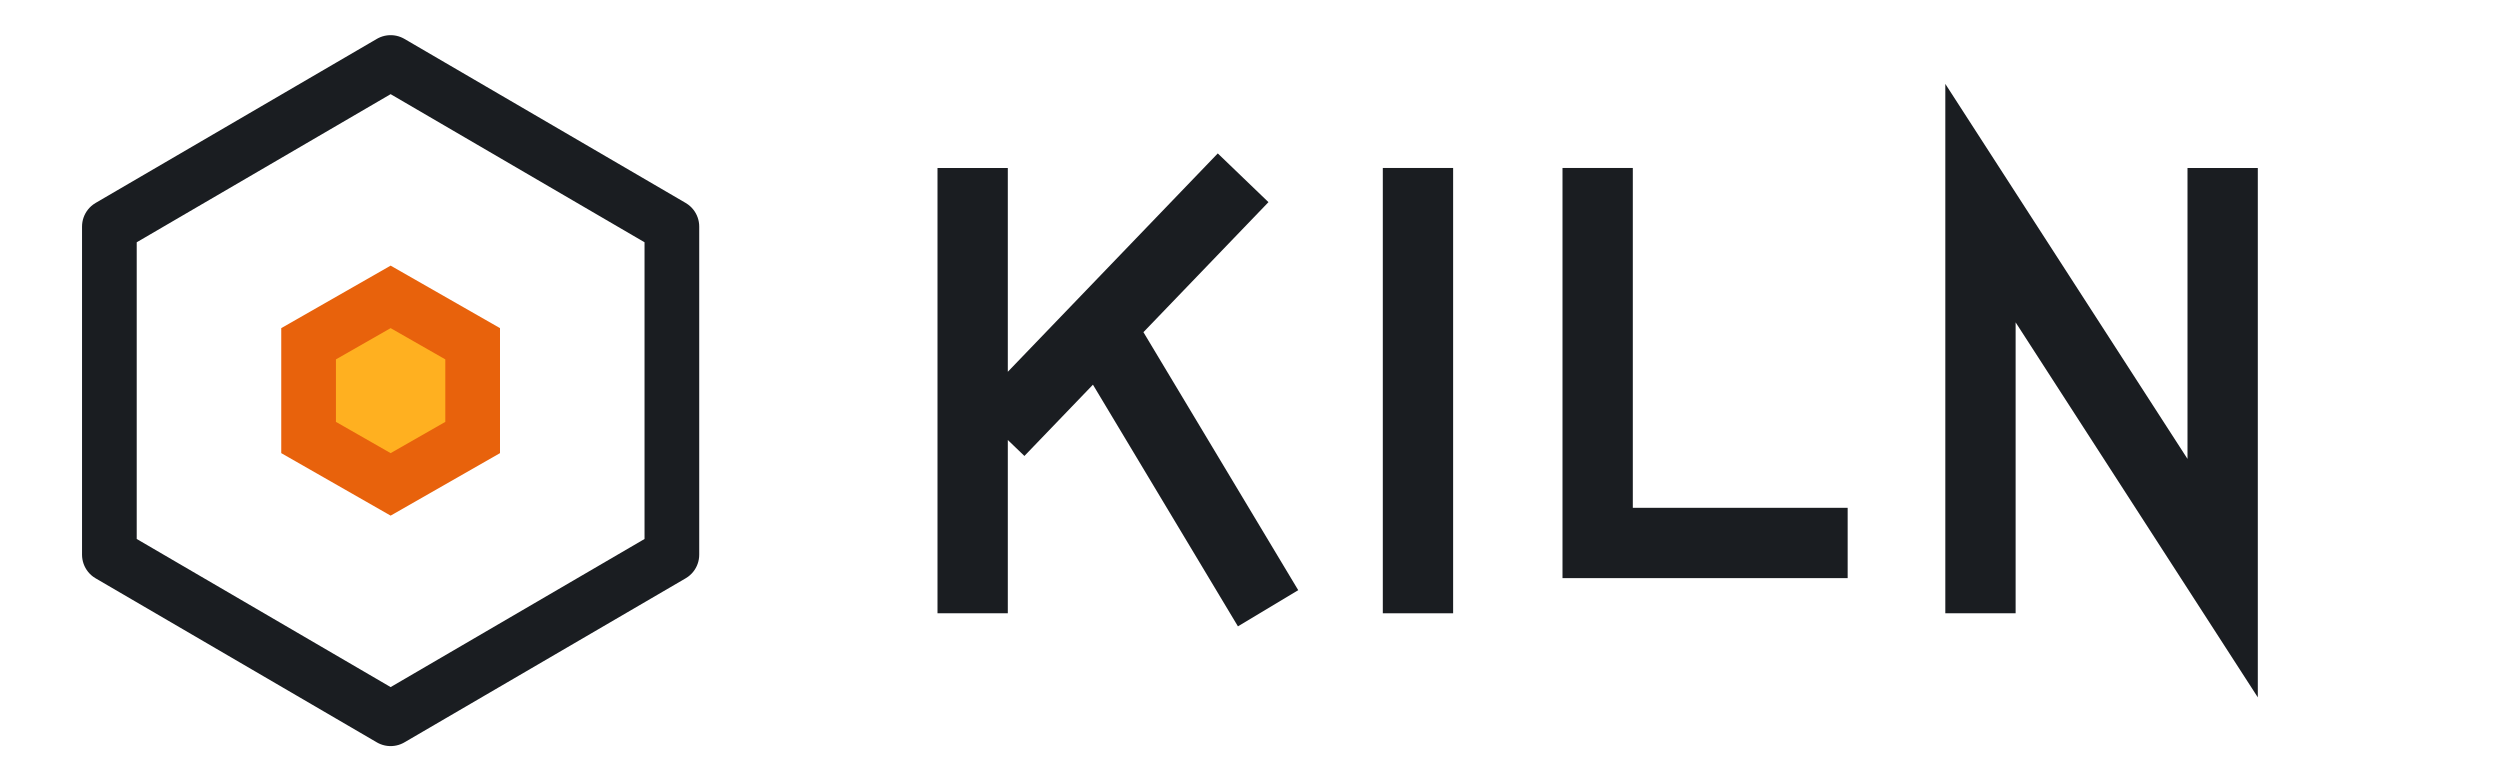
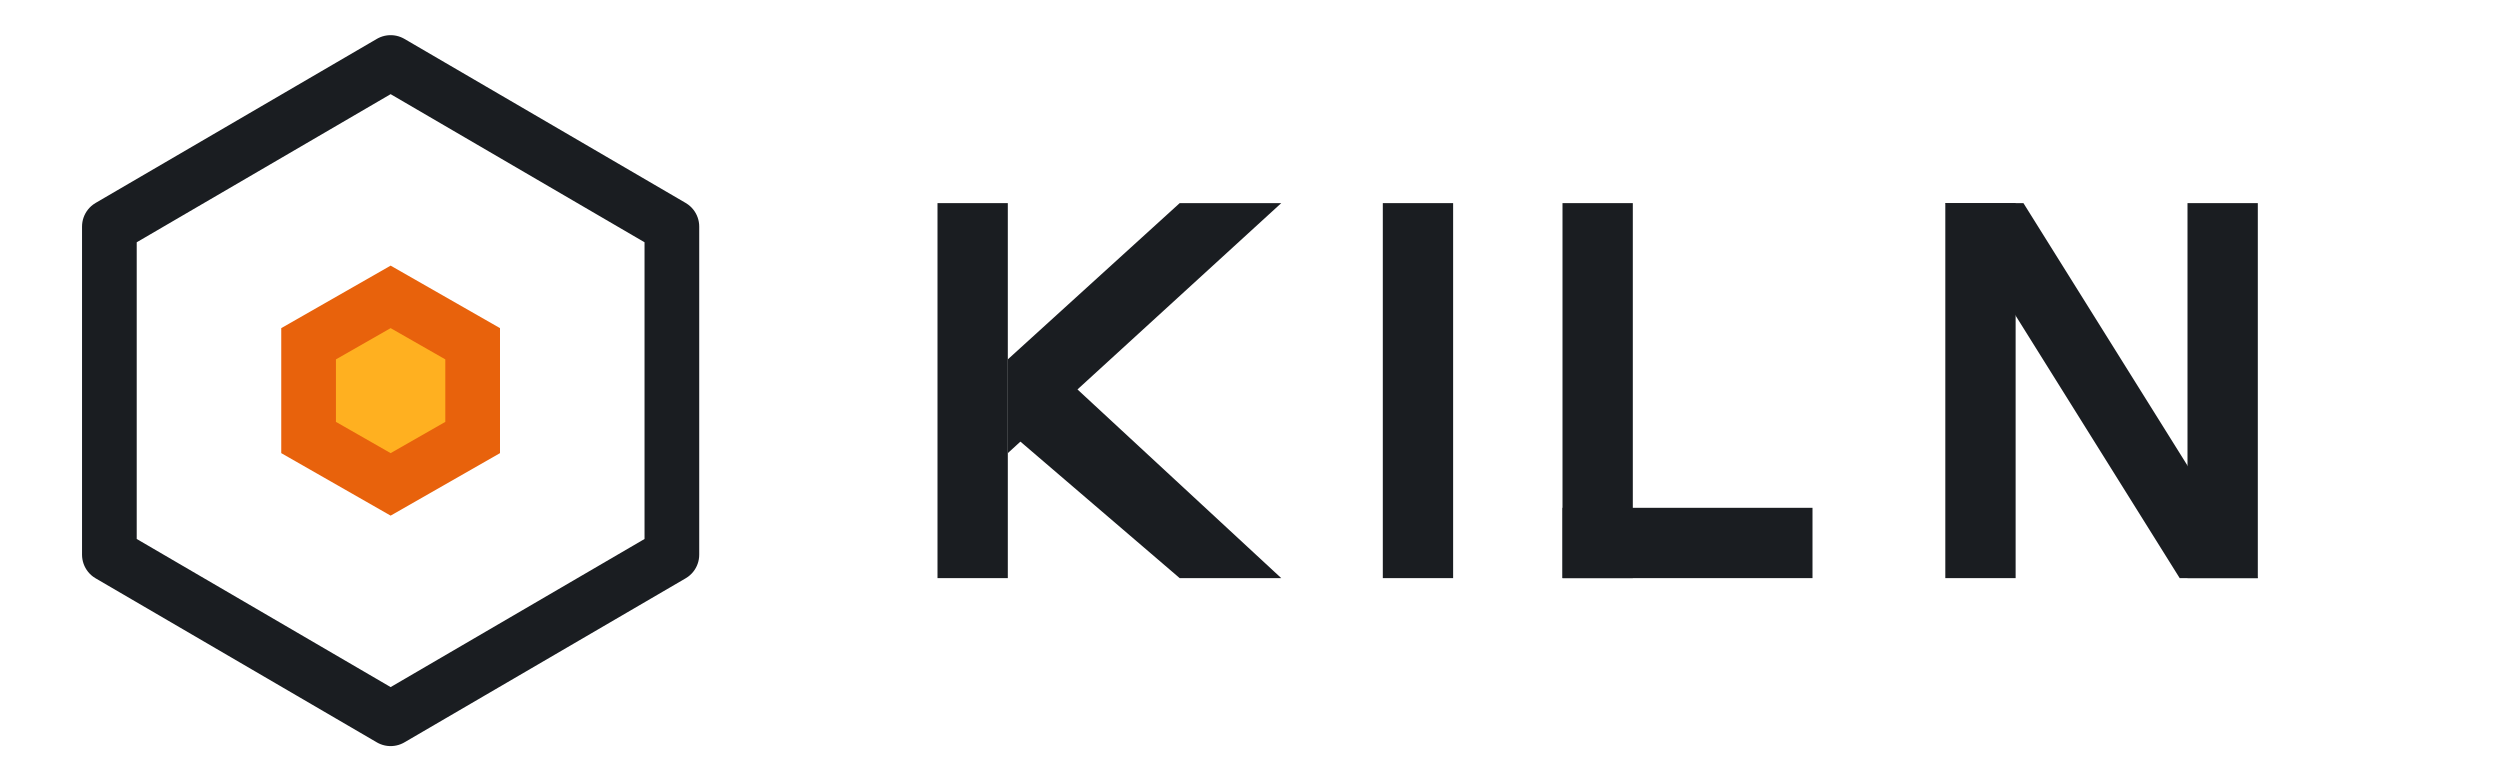
<svg xmlns="http://www.w3.org/2000/svg" width="320" height="100" viewBox="0 0 320 100" role="img" aria-label="Kiln">
  <path d="M50 8 L86 29 L86 71 L50 92 L14 71 L14 29 Z" fill="none" stroke="#1A1D21" stroke-width="7" stroke-linejoin="round" />
  <path d="M50 34 L64 42 L64 58 L50 66 L36 58 L36 42 Z" fill="#E8620C" />
  <path d="M50 42 L57 46 L57 54 L50 58 L43 54 L43 46 Z" fill="#FFB020" />
-   <g fill="none" stroke="#1A1D21" stroke-width="9" stroke-linecap="square" stroke-linejoin="miter">
-     <path d="M124.5 26 V74 M156 26 L131 52 M142 44 L160 74" />
-     <path d="M181.5 26 V74" />
-     <path d="M204.5 26 V69.5 H232" />
-     <path d="M253.5 74 V26 L284.5 74 V26" />
+   <g fill="#1A1D21">
+     <rect x="120" y="26" width="9" height="48" />
+     <polygon points="129,46 151,26 164,26 129,58" />
+     <polygon points="137,49 164,74 151,74 130,56" />
+     <rect x="177" y="26" width="9" height="48" />
+     <rect x="200" y="26" width="9" height="48" />
+     <rect x="200" y="65" width="32" height="9" />
+     <rect x="249" y="26" width="9" height="48" />
+     <rect x="280" y="26" width="9" height="48" />
+     <polygon points="249,26 259,26 289,74 279,74" />
  </g>
</svg>
